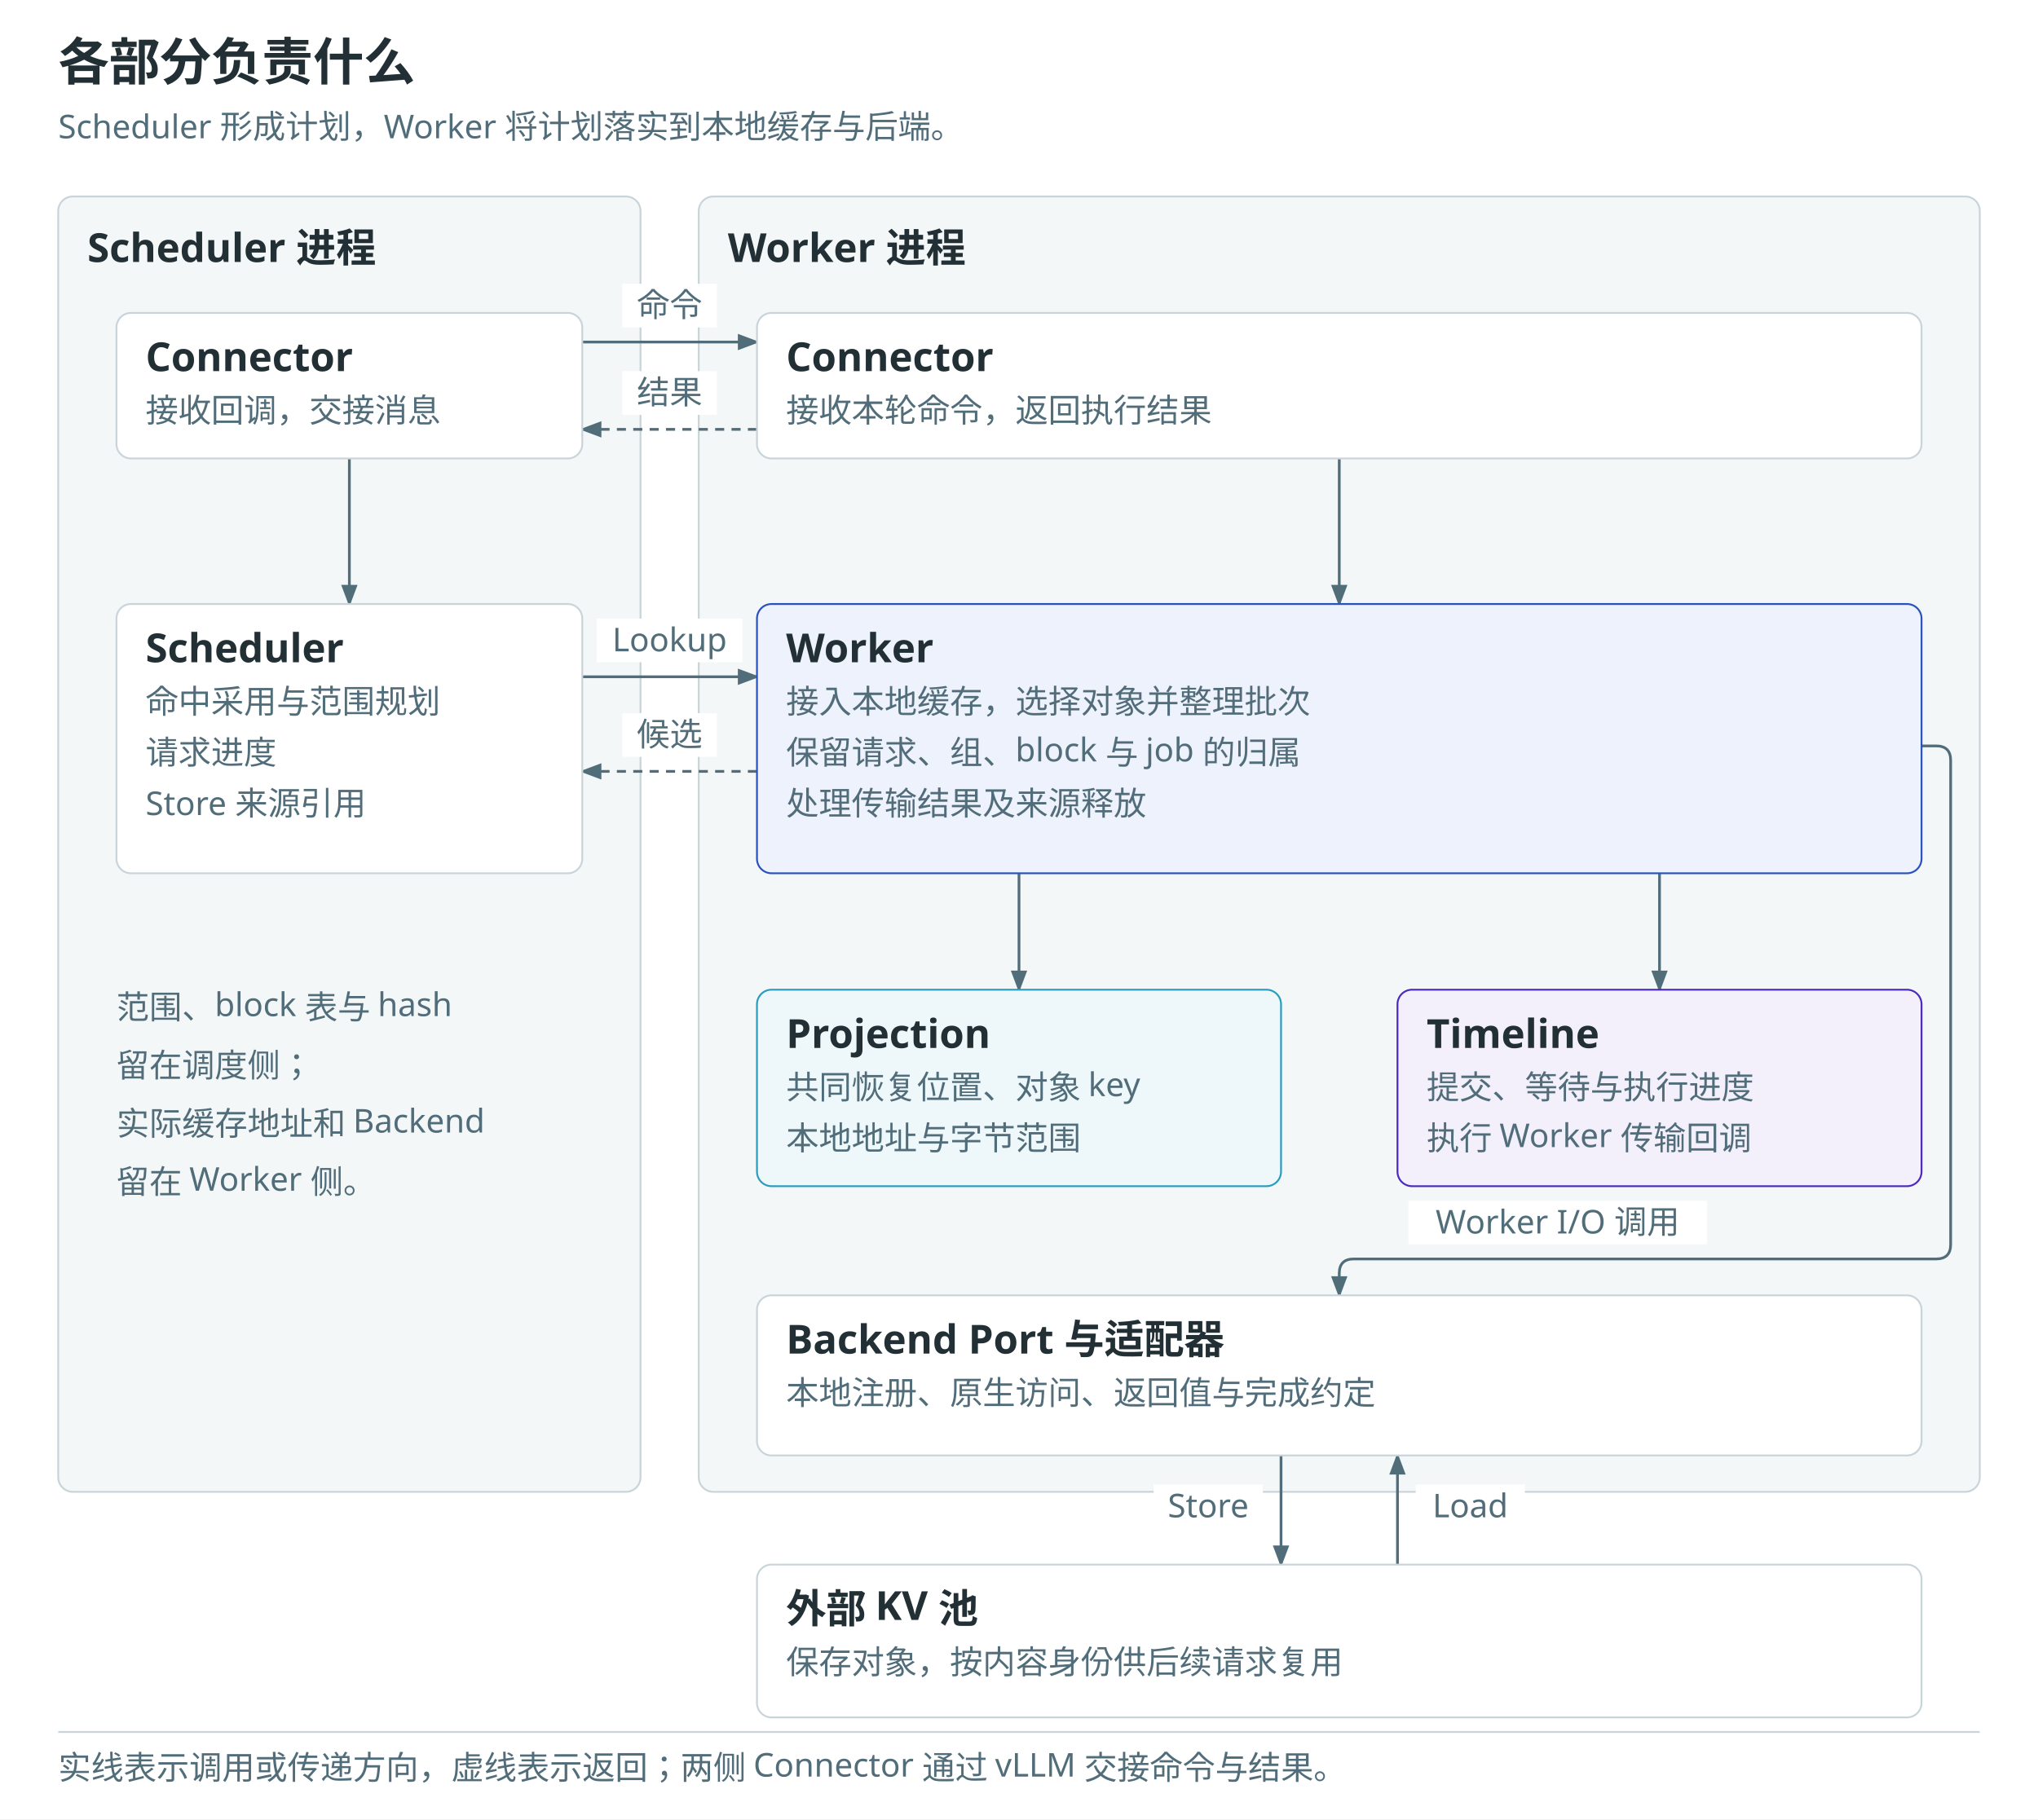
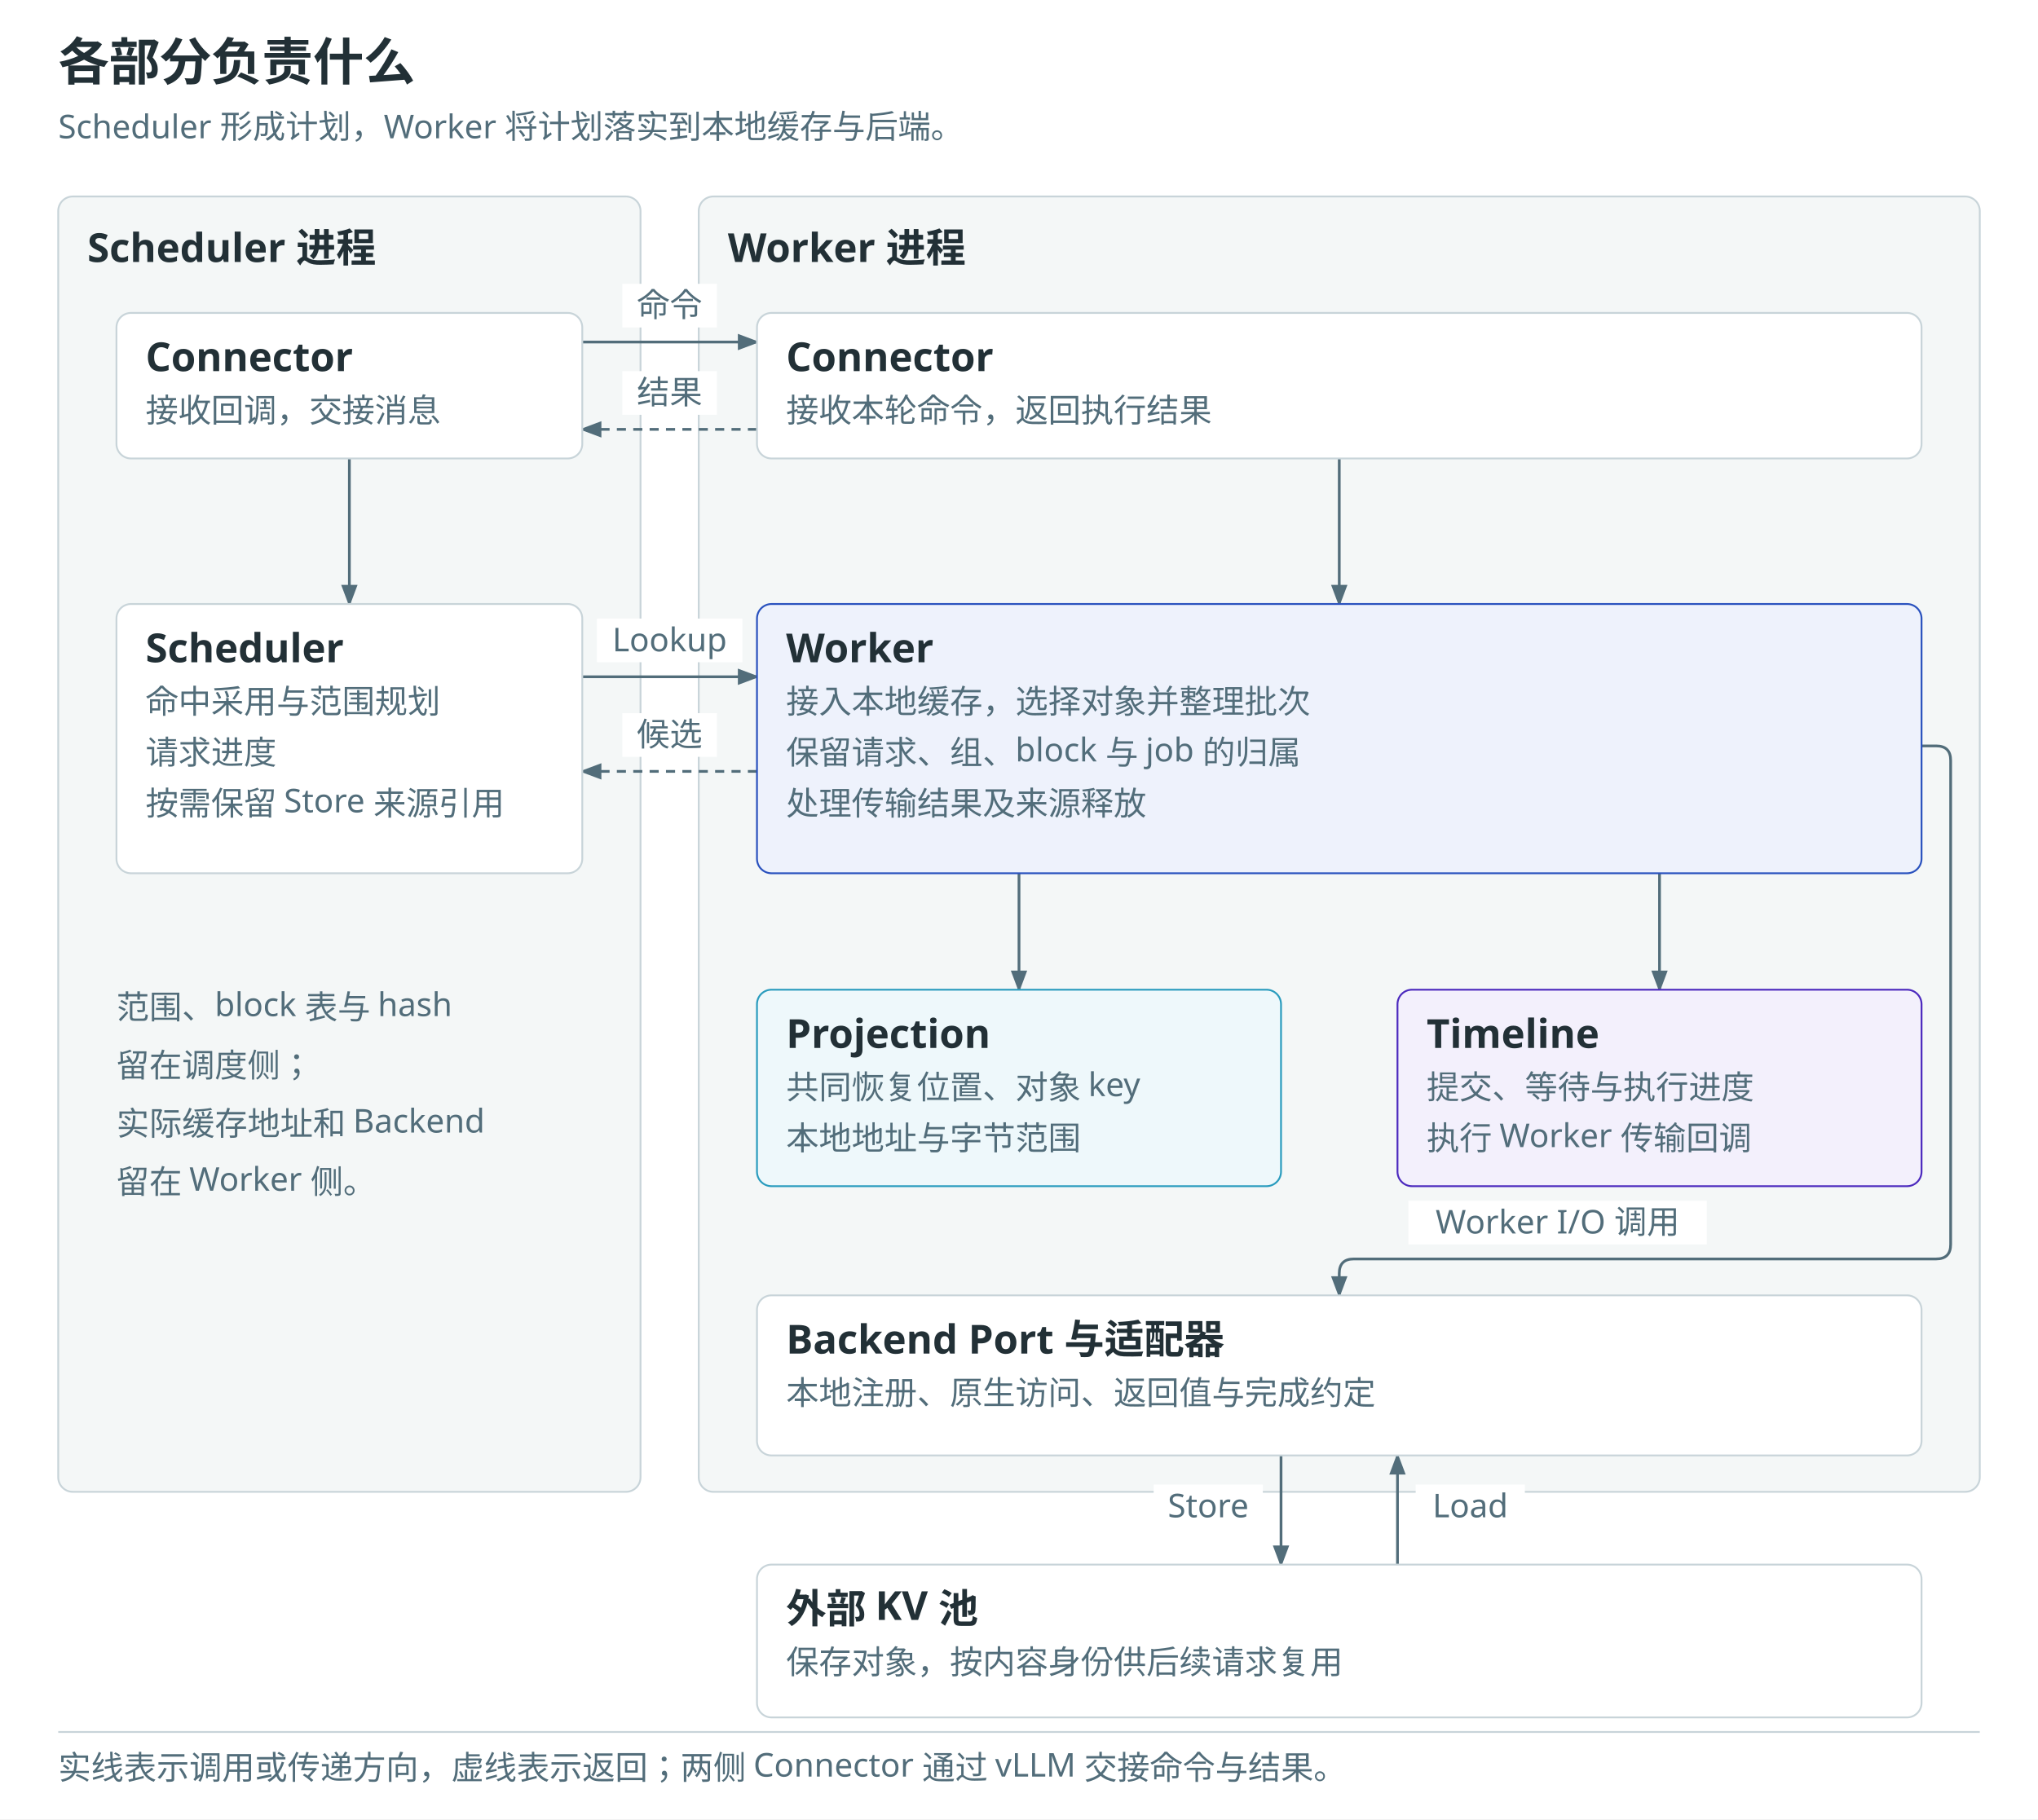
<svg xmlns="http://www.w3.org/2000/svg" width="1120" height="1000" viewBox="0 0 1120 1000" role="img" aria-labelledby="ascendstore-v1-architecture-title ascendstore-v1-architecture-desc">
  <defs>
    <marker id="ascendstore-v1-architecture-arrow" markerWidth="8" markerHeight="6" refX="7" refY="3" orient="auto">
      <path d="M0,0 L8,3 L0,6 Z" fill="#526d7a" />
    </marker>
  </defs>
  <style>text{font-family:Geist,"PingFang SC","Microsoft YaHei",sans-serif;fill:#223036}.sub{fill:#526d7a}</style>
  <rect width="1120" height="1000" fill="#ffffff" />
  <text x="32" y="44" font-size="28" font-weight="600" text-anchor="start" style="fill:#223036">各部分负责什么</text>
  <text x="32" y="76" font-size="18" font-weight="400" text-anchor="start" style="fill:#526d7a">Scheduler 形成计划，Worker 将计划落实到本地缓存与后端。</text>
  <rect x="32" y="108" width="320" height="712" rx="8" fill="#f4f7f7" stroke="#c8d4d9" />
  <rect x="384" y="108" width="704" height="712" rx="8" fill="#f4f7f7" stroke="#c8d4d9" />
  <text x="48" y="144" font-size="22" font-weight="600" text-anchor="start" style="fill:#223036">Scheduler 进程</text>
  <text x="400" y="144" font-size="22" font-weight="600" text-anchor="start" style="fill:#223036">Worker 进程</text>
  <path d="M192,252 V332" fill="none" stroke="#526d7a" stroke-width="1.5" marker-end="url(#ascendstore-v1-architecture-arrow)" />
  <path d="M736,252 V332" fill="none" stroke="#526d7a" stroke-width="1.5" marker-end="url(#ascendstore-v1-architecture-arrow)" />
  <path d="M320,188 H416" fill="none" stroke="#526d7a" stroke-width="1.5" marker-end="url(#ascendstore-v1-architecture-arrow)" />
  <path d="M416,236 H320" fill="none" stroke="#526d7a" stroke-width="1.5" stroke-dasharray="5,4" marker-end="url(#ascendstore-v1-architecture-arrow)" />
  <path d="M320,372 H416" fill="none" stroke="#526d7a" stroke-width="1.5" marker-end="url(#ascendstore-v1-architecture-arrow)" />
  <path d="M416,424 H320" fill="none" stroke="#526d7a" stroke-width="1.5" stroke-dasharray="5,4" marker-end="url(#ascendstore-v1-architecture-arrow)" />
  <path d="M560,480 V544" fill="none" stroke="#526d7a" stroke-width="1.5" marker-end="url(#ascendstore-v1-architecture-arrow)" />
  <path d="M912,480 V544" fill="none" stroke="#526d7a" stroke-width="1.5" marker-end="url(#ascendstore-v1-architecture-arrow)" />
  <path d="M1056,410 H1064 Q1072,410 1072,418 V684 Q1072,692 1064,692 H744 Q736,692 736,700 V712" fill="none" stroke="#526d7a" stroke-width="1.5" marker-end="url(#ascendstore-v1-architecture-arrow)" />
  <path d="M704,800 V860" fill="none" stroke="#526d7a" stroke-width="1.5" marker-end="url(#ascendstore-v1-architecture-arrow)" />
  <path d="M768,860 V800" fill="none" stroke="#526d7a" stroke-width="1.5" marker-end="url(#ascendstore-v1-architecture-arrow)" />
  <rect x="342.0" y="156" width="52" height="24" fill="white" />
  <text x="368" y="174" font-size="18" font-weight="400" text-anchor="middle" style="fill:#526d7a">命令</text>
  <rect x="342.0" y="204" width="52" height="24" fill="white" />
  <text x="368" y="222" font-size="18" font-weight="400" text-anchor="middle" style="fill:#526d7a">结果</text>
  <rect x="328.0" y="340" width="80" height="24" fill="white" />
  <text x="368" y="358" font-size="18" font-weight="400" text-anchor="middle" style="fill:#526d7a">Lookup</text>
  <rect x="342.0" y="392" width="52" height="24" fill="white" />
  <text x="368" y="410" font-size="18" font-weight="400" text-anchor="middle" style="fill:#526d7a">候选</text>
  <rect x="774.0" y="660" width="164" height="24" fill="white" />
  <text x="856" y="678" font-size="18" font-weight="400" text-anchor="middle" style="fill:#526d7a">Worker I/O 调用</text>
  <rect x="634.0" y="816" width="60" height="24" fill="white" />
  <text x="664" y="834" font-size="18" font-weight="400" text-anchor="middle" style="fill:#526d7a">Store</text>
  <rect x="778.0" y="816" width="60" height="24" fill="white" />
  <text x="808" y="834" font-size="18" font-weight="400" text-anchor="middle" style="fill:#526d7a">Load</text>
  <g data-node="scheduler-connector" data-x="64" data-y="172" data-w="256" data-h="80">
    <rect x="64" y="172" width="256" height="80" rx="8" fill="white" stroke="#c8d4d9" />
    <text x="80" y="204" font-size="22" font-weight="600" text-anchor="start" style="fill:#223036">Connector</text>
    <text x="80" y="232" font-size="18" font-weight="400" text-anchor="start" style="fill:#526d7a">接收回调，交接消息</text>
  </g>
  <g data-node="worker-connector" data-x="416" data-y="172" data-w="640" data-h="80">
    <rect x="416" y="172" width="640" height="80" rx="8" fill="white" stroke="#c8d4d9" />
    <text x="432" y="204" font-size="22" font-weight="600" text-anchor="start" style="fill:#223036">Connector</text>
    <text x="432" y="232" font-size="18" font-weight="400" text-anchor="start" style="fill:#526d7a">接收本轮命令，返回执行结果</text>
  </g>
  <g data-node="scheduler" data-x="64" data-y="332" data-w="256" data-h="148">
    <rect x="64" y="332" width="256" height="148" rx="8" fill="white" stroke="#c8d4d9" />
    <text x="80" y="364" font-size="22" font-weight="600" text-anchor="start" style="fill:#223036">Scheduler</text>
    <text x="80" y="392" font-size="18" font-weight="400" text-anchor="start" style="fill:#526d7a">命中采用与范围规划</text>
    <text x="80" y="420" font-size="18" font-weight="400" text-anchor="start" style="fill:#526d7a">请求进度</text>
-     <text x="80" y="448" font-size="18" font-weight="400" text-anchor="start" style="fill:#526d7a">Store 来源引用</text>
+     <text x="80" y="448" font-size="18" font-weight="400" text-anchor="start" style="fill:#526d7a">按需保留 Store 来源引用</text>
  </g>
  <g data-node="worker" data-x="416" data-y="332" data-w="640" data-h="148">
    <rect x="416" y="332" width="640" height="148" rx="8" fill="#eef2fc" stroke="#2a52be" />
    <text x="432" y="364" font-size="22" font-weight="600" text-anchor="start" style="fill:#223036">Worker</text>
    <text x="432" y="392" font-size="18" font-weight="400" text-anchor="start" style="fill:#526d7a">接入本地缓存，选择对象并整理批次</text>
    <text x="432" y="420" font-size="18" font-weight="400" text-anchor="start" style="fill:#526d7a">保留请求、组、block 与 job 的归属</text>
    <text x="432" y="448" font-size="18" font-weight="400" text-anchor="start" style="fill:#526d7a">处理传输结果及来源释放</text>
  </g>
  <g data-node="projection" data-x="416" data-y="544" data-w="288" data-h="108">
    <rect x="416" y="544" width="288" height="108" rx="8" fill="#eef8fb" stroke="#2a9cbe" />
    <text x="432" y="576" font-size="22" font-weight="600" text-anchor="start" style="fill:#223036">Projection</text>
    <text x="432" y="604" font-size="18" font-weight="400" text-anchor="start" style="fill:#526d7a">共同恢复位置、对象 key</text>
    <text x="432" y="632" font-size="18" font-weight="400" text-anchor="start" style="fill:#526d7a">本地地址与字节范围</text>
  </g>
  <g data-node="timeline" data-x="768" data-y="544" data-w="288" data-h="108">
    <rect x="768" y="544" width="288" height="108" rx="8" fill="#f3f0fc" stroke="#4c2abe" />
    <text x="784" y="576" font-size="22" font-weight="600" text-anchor="start" style="fill:#223036">Timeline</text>
    <text x="784" y="604" font-size="18" font-weight="400" text-anchor="start" style="fill:#526d7a">提交、等待与执行进度</text>
    <text x="784" y="632" font-size="18" font-weight="400" text-anchor="start" style="fill:#526d7a">执行 Worker 传输回调</text>
  </g>
  <g data-node="backend" data-x="416" data-y="712" data-w="640" data-h="88">
    <rect x="416" y="712" width="640" height="88" rx="8" fill="white" stroke="#c8d4d9" />
    <text x="432" y="744" font-size="22" font-weight="600" text-anchor="start" style="fill:#223036">Backend Port 与适配器</text>
    <text x="432" y="772" font-size="18" font-weight="400" text-anchor="start" style="fill:#526d7a">本地注册、原生访问、返回值与完成约定</text>
  </g>
  <g data-node="external" data-x="416" data-y="860" data-w="640" data-h="84">
    <rect x="416" y="860" width="640" height="84" rx="8" fill="white" stroke="#c8d4d9" />
    <text x="432" y="892" font-size="22" font-weight="600" text-anchor="start" style="fill:#223036">外部 KV 池</text>
    <text x="432" y="920" font-size="18" font-weight="400" text-anchor="start" style="fill:#526d7a">保存对象，按内容身份供后续请求复用</text>
  </g>
  <text x="64" y="560" font-size="18" font-weight="400" text-anchor="start" style="fill:#526d7a">范围、block 表与 hash</text>
  <text x="64" y="592" font-size="18" font-weight="400" text-anchor="start" style="fill:#526d7a">留在调度侧；</text>
  <text x="64" y="624" font-size="18" font-weight="400" text-anchor="start" style="fill:#526d7a">实际缓存地址和 Backend</text>
  <text x="64" y="656" font-size="18" font-weight="400" text-anchor="start" style="fill:#526d7a">留在 Worker 侧。</text>
  <line x1="32" y1="952" x2="1088" y2="952" stroke="#c8d4d9" />
  <text x="32" y="978" font-size="18" font-weight="400" text-anchor="start" style="fill:#526d7a">实线表示调用或传递方向，虚线表示返回；两侧 Connector 通过 vLLM 交接命令与结果。</text>
</svg>
